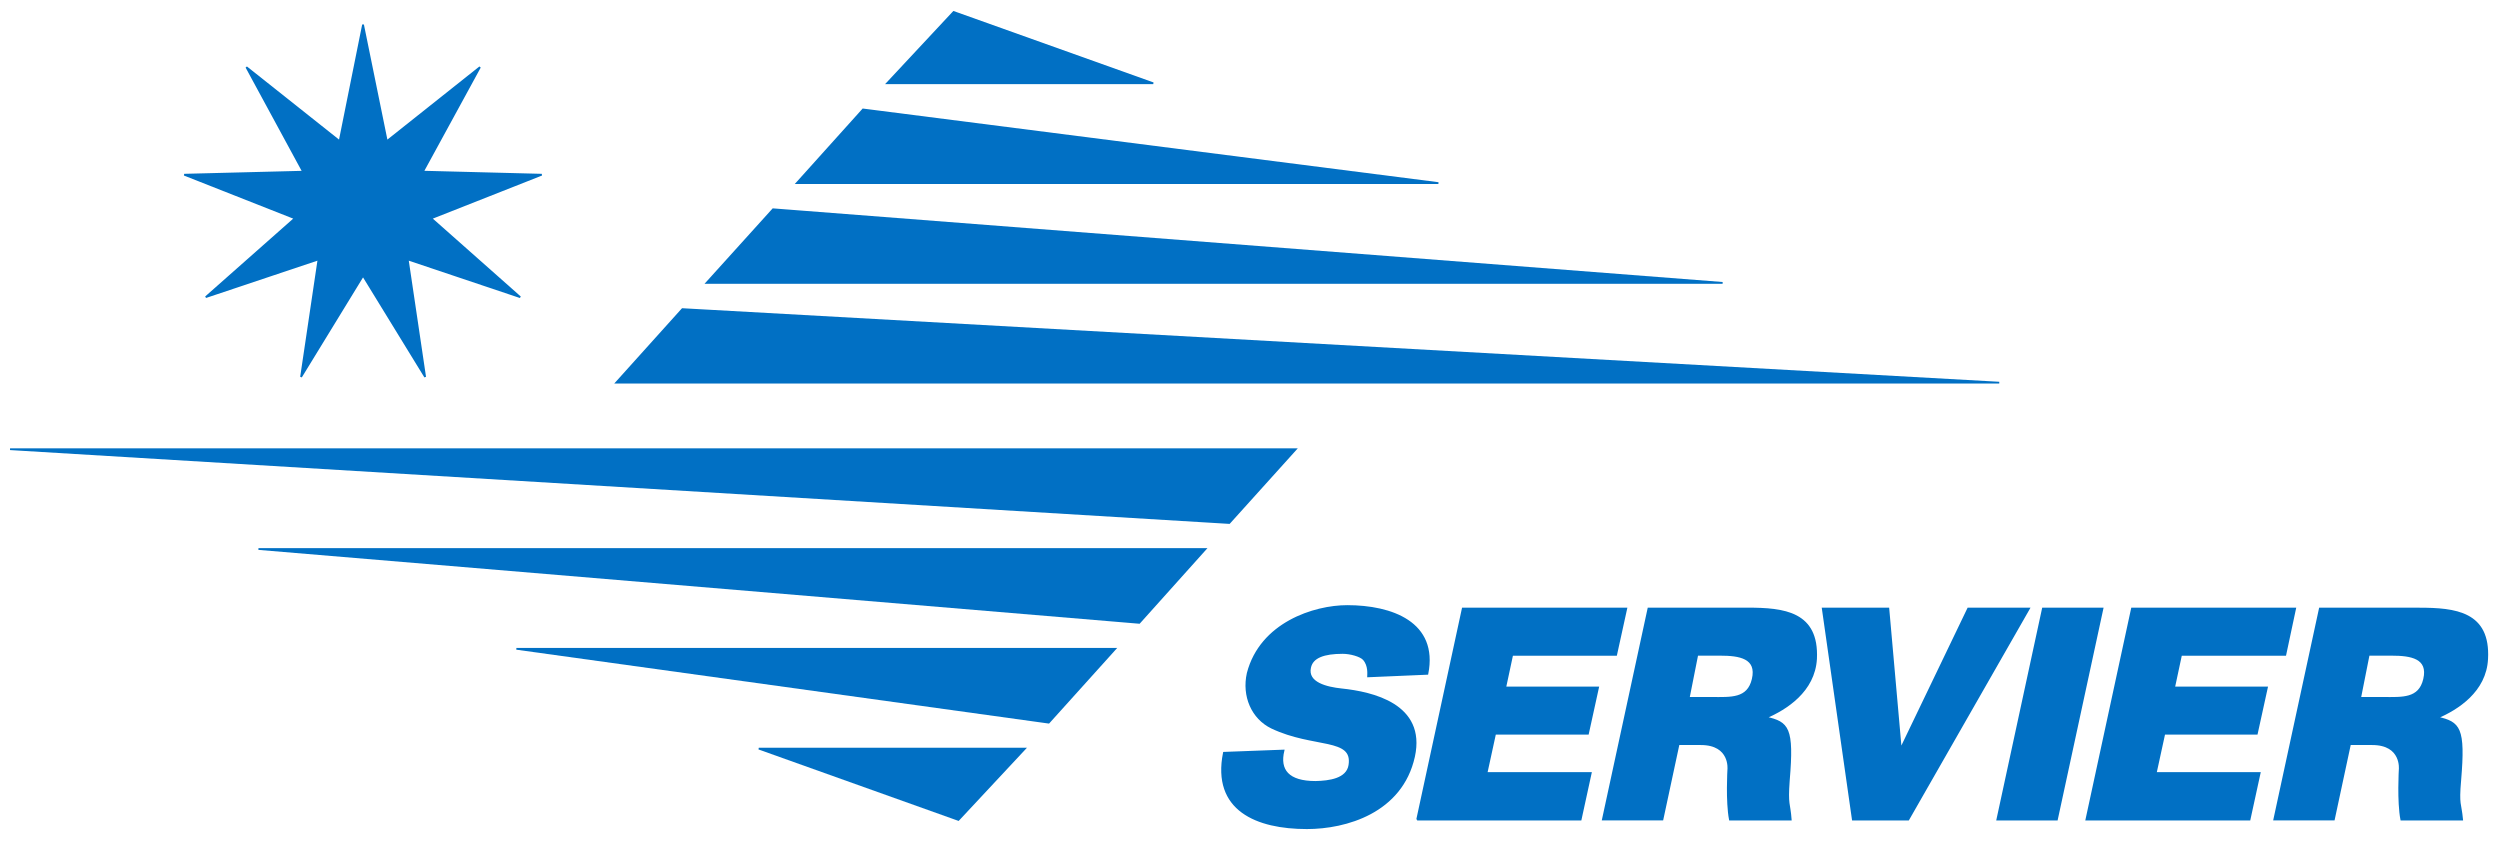
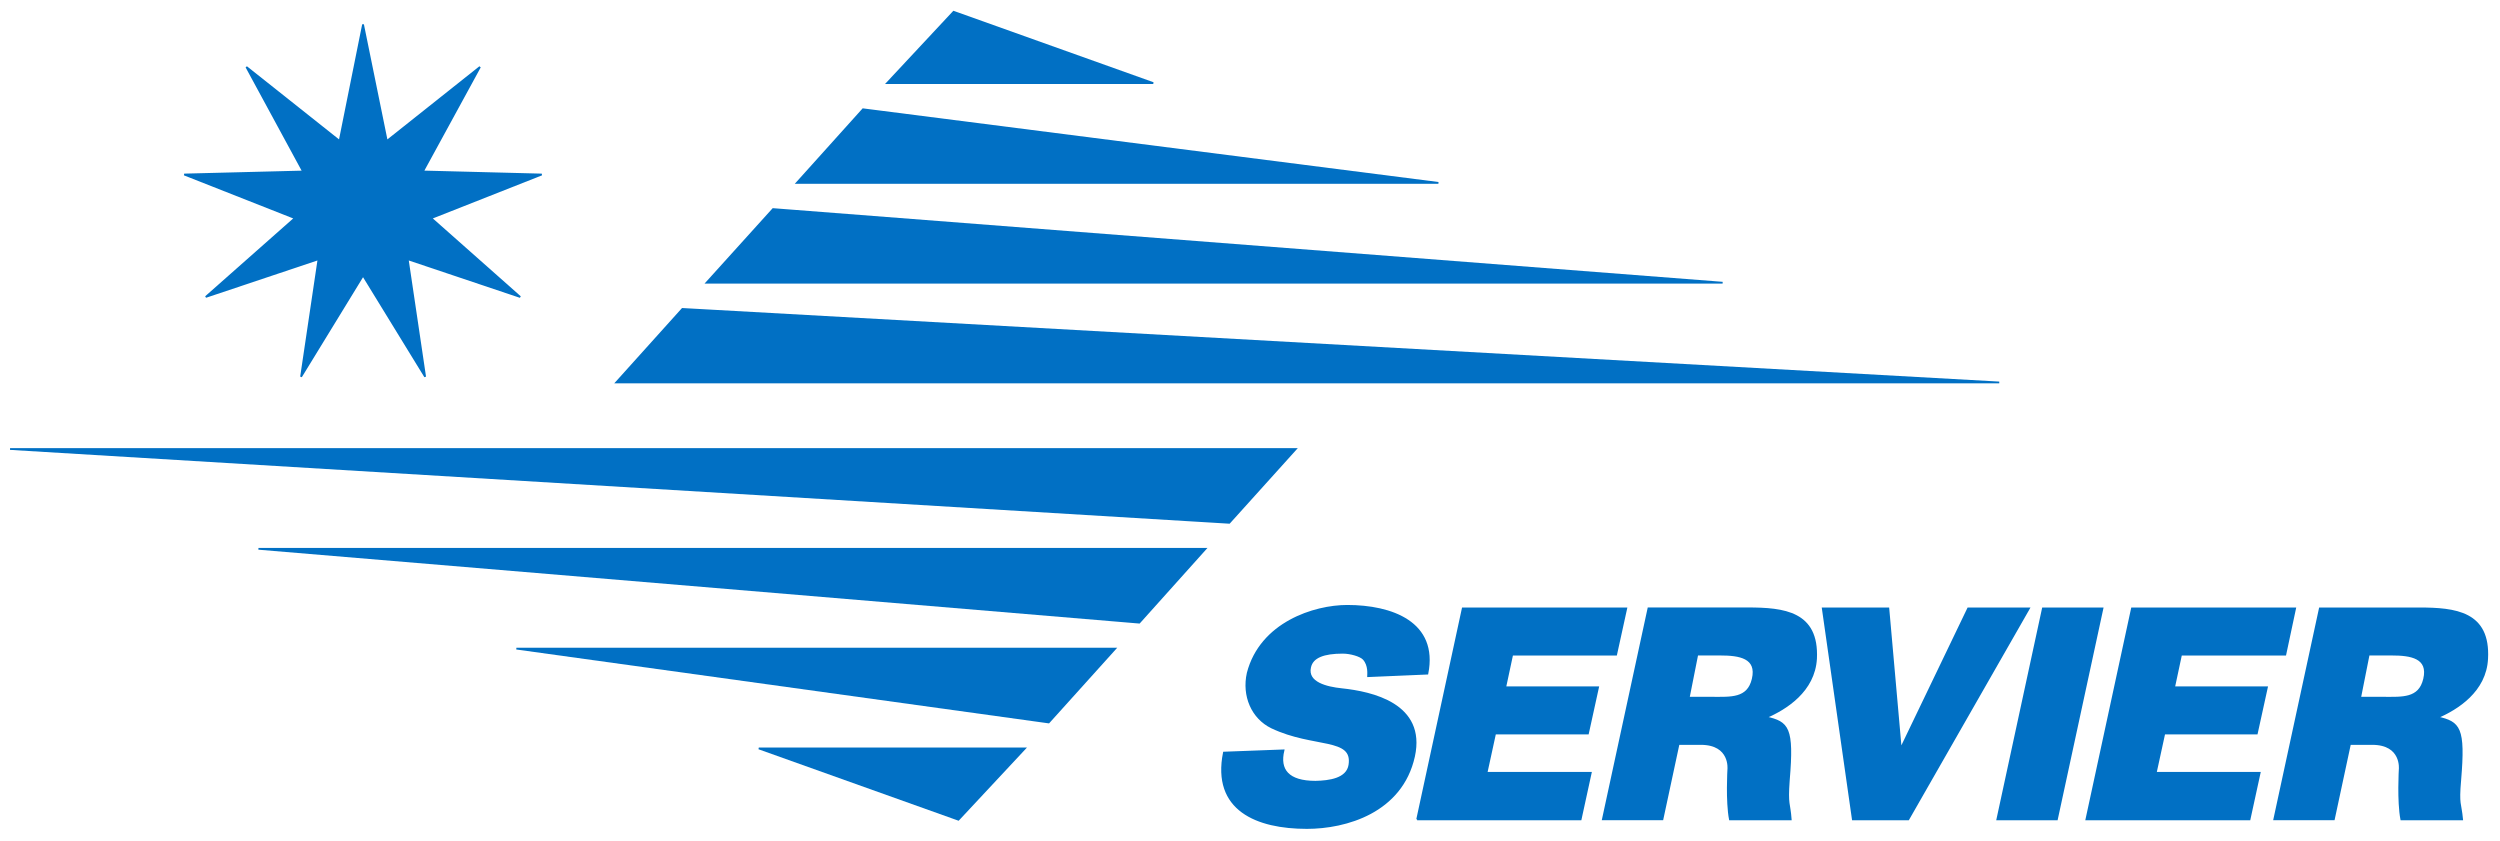
- <svg xmlns="http://www.w3.org/2000/svg" height="250.815" width="745.732" version="1.0" viewBox="-0.777 -0.777 58.162 19.553" id="svg2">
+ <svg xmlns="http://www.w3.org/2000/svg" version="1.0" viewBox="-0.777 -0.777 58.162 19.553" id="svg2">
  <defs id="defs6" />
  <path d="m 31.051,14.954 c 0,-0.037 0.029,-0.251 -0.103,-0.398 -0.074,-0.081 -0.31,-0.147 -0.487,-0.147 -0.435,0 -0.708,0.096 -0.759,0.339 -0.081,0.361 0.383,0.472 0.737,0.509 0.7,0.074 1.946,0.346 1.681,1.563 -0.287,1.297 -1.585,1.666 -2.492,1.666 -1.165,0 -2.197,-0.42 -1.931,-1.754 l 1.386,-0.052 c -0.111,0.457 0.111,0.73 0.745,0.73 0.317,-0.007 0.737,-0.059 0.789,-0.391 0.103,-0.663 -0.826,-0.405 -1.806,-0.87 -0.457,-0.221 -0.678,-0.737 -0.56,-1.268 0.302,-1.165 1.548,-1.563 2.315,-1.563 1.032,0 2.101,0.383 1.865,1.577 l -1.378,0.059 z" stroke-miterlimit="4" id="path8" style="fill:#0170c4;fill-rule:nonzero;stroke:#0170c4;stroke-width:0.041;stroke-linecap:butt;stroke-linejoin:miter;stroke-miterlimit:4;stroke-dasharray:none" />
  <path d="m 32.193,18.286 1.061,-4.909 h 3.804 l -0.236,1.076 h -2.418 l -0.162,0.759 h 2.16 l -0.236,1.076 h -2.16 l -0.199,0.914 h 2.425 l -0.236,1.084 h -3.804 z" stroke-miterlimit="4" id="path10" style="fill:#0170c4;fill-rule:nonzero;stroke:#0170c4;stroke-width:0.041;stroke-linecap:butt;stroke-linejoin:miter;stroke-miterlimit:4;stroke-dasharray:none" />
  <path d="m 45.012,13.377 h 1.415 l -2.808,4.909 H 42.329 l -0.7,-4.909 h 1.526 l 0.287,3.236 h 0.015 l 1.555,-3.236 z" stroke-miterlimit="4" id="path12" style="fill:#0170c4;fill-rule:nonzero;stroke:#0170c4;stroke-width:0.041;stroke-linecap:butt;stroke-linejoin:miter;stroke-miterlimit:4;stroke-dasharray:none" />
  <path d="m 45.69,18.286 1.061,-4.909 h 1.386 l -1.061,4.909 H 45.69 z" stroke-miterlimit="4" id="path14" style="fill:#0170c4;fill-rule:nonzero;stroke:#0170c4;stroke-width:0.041;stroke-linecap:butt;stroke-linejoin:miter;stroke-miterlimit:4;stroke-dasharray:none" />
  <path d="m 47.762,18.286 1.061,-4.909 h 3.796 l -0.229,1.076 h -2.425 l -0.162,0.759 h 2.16 l -0.236,1.076 h -2.152 l -0.199,0.914 h 2.418 l -0.236,1.084 h -3.796 z" stroke-miterlimit="4" id="path16" style="fill:#0170c4;fill-rule:nonzero;stroke:#0170c4;stroke-width:0.041;stroke-linecap:butt;stroke-linejoin:miter;stroke-miterlimit:4;stroke-dasharray:none" />
  <path d="m 40.309,15.912 c 0.516,0.118 0.634,0.236 0.531,1.46 -0.044,0.597 0.015,0.516 0.044,0.914 h -1.415 c -0.081,-0.42 -0.037,-1.165 -0.037,-1.165 0,0 0.066,-0.59 -0.641,-0.59 h -0.516 l -0.376,1.754 h -1.386 l 1.061,-4.909 h 2.307 c 0.848,0 1.644,0.088 1.592,1.172 -0.044,0.752 -0.7,1.165 -1.165,1.364 z m -1.26,-0.457 c 0.442,0 0.84,0.037 0.951,-0.435 0.118,-0.501 -0.31,-0.568 -0.752,-0.568 h -0.538 l -0.199,1.003 h 0.538 z" stroke-miterlimit="4" id="path18" style="fill:#0170c4;fill-rule:nonzero;stroke:#0170c4;stroke-width:0.041;stroke-linecap:butt;stroke-linejoin:miter;stroke-miterlimit:4;stroke-dasharray:none" />
  <path d="M 13.559,8.121 H 45.735 L 15.099,6.41 13.559,8.121 z" stroke-miterlimit="4" id="path20" style="fill:#0170c4;fill-rule:nonzero;stroke:#0170c4;stroke-width:0.041;stroke-linecap:butt;stroke-linejoin:miter;stroke-miterlimit:4;stroke-dasharray:none" />
  <path d="M 15.66,5.8 H 39.299 L 17.208,4.087 15.66,5.8 z" stroke-miterlimit="4" id="path22" style="fill:#0170c4;fill-rule:nonzero;stroke:#0170c4;stroke-width:0.041;stroke-linecap:butt;stroke-linejoin:miter;stroke-miterlimit:4;stroke-dasharray:none" />
  <path d="M 17.76,3.478 H 32.687 L 19.301,1.765 17.76,3.478 z" stroke-miterlimit="4" id="path24" style="fill:#0170c4;fill-rule:nonzero;stroke:#0170c4;stroke-width:0.041;stroke-linecap:butt;stroke-linejoin:miter;stroke-miterlimit:4;stroke-dasharray:none" />
  <path d="m 19.861,1.156 h 6.192 l -4.644,-1.659 -1.548,1.659 z" stroke-miterlimit="4" id="path26" style="fill:#0170c4;fill-rule:nonzero;stroke:#0170c4;stroke-width:0.041;stroke-linecap:butt;stroke-linejoin:miter;stroke-miterlimit:4;stroke-dasharray:none" />
  <path d="M 29.37,9.669 H -0.543 L 27.822,11.386 29.37,9.669 z" stroke-miterlimit="4" id="path28" style="fill:#0170c4;fill-rule:nonzero;stroke:#0170c4;stroke-width:0.041;stroke-linecap:butt;stroke-linejoin:miter;stroke-miterlimit:4;stroke-dasharray:none" />
  <path d="M 27.269,11.991 H 5.236 l 20.492,1.718 1.541,-1.718 z" stroke-miterlimit="4" id="path30" style="fill:#0170c4;fill-rule:nonzero;stroke:#0170c4;stroke-width:0.041;stroke-linecap:butt;stroke-linejoin:miter;stroke-miterlimit:4;stroke-dasharray:none" />
  <path d="M 25.169,14.313 H 11.237 l 12.384,1.718 1.548,-1.718 z" stroke-miterlimit="4" id="path32" style="fill:#0170c4;fill-rule:nonzero;stroke:#0170c4;stroke-width:0.041;stroke-linecap:butt;stroke-linejoin:miter;stroke-miterlimit:4;stroke-dasharray:none" />
  <path d="m 23.068,16.635 h -6.192 l 4.644,1.659 1.548,-1.659 z" stroke-miterlimit="4" id="path34" style="fill:#0170c4;fill-rule:nonzero;stroke:#0170c4;stroke-width:0.041;stroke-linecap:butt;stroke-linejoin:miter;stroke-miterlimit:4;stroke-dasharray:none" />
  <path d="m 55.929,15.912 c 0.516,0.118 0.634,0.236 0.531,1.46 -0.052,0.597 0.007,0.516 0.044,0.914 h -1.415 c -0.081,-0.42 -0.037,-1.165 -0.037,-1.165 0,0 0.066,-0.59 -0.641,-0.59 h -0.516 l -0.376,1.754 H 52.133 L 53.194,13.377 h 2.307 c 0.848,0 1.644,0.088 1.585,1.172 -0.037,0.752 -0.693,1.165 -1.157,1.364 z m -1.26,-0.457 c 0.442,0 0.84,0.037 0.951,-0.435 0.118,-0.501 -0.31,-0.568 -0.752,-0.568 h -0.538 l -0.199,1.003 h 0.538 z" stroke-miterlimit="4" id="path36" style="fill:#0170c4;fill-rule:nonzero;stroke:#0170c4;stroke-width:0.041;stroke-linecap:butt;stroke-linejoin:miter;stroke-miterlimit:4;stroke-dasharray:none" />
  <path d="M 7.669,-0.208 7.124,2.503 4.955,0.781 6.274,3.213 3.509,3.283 6.083,4.298 4.01,6.131 6.633,5.253 6.227,7.988 7.669,5.633 9.114,7.988 8.708,5.253 11.325,6.132 9.254,4.298 11.826,3.283 9.062,3.212 10.389,0.781 8.222,2.503 7.669,-0.208 z" stroke-miterlimit="4" id="path38" style="fill:#0170c4;fill-rule:nonzero;stroke:#0170c4;stroke-width:0.041;stroke-linecap:butt;stroke-linejoin:miter;stroke-miterlimit:4;stroke-dasharray:none" />
</svg>
